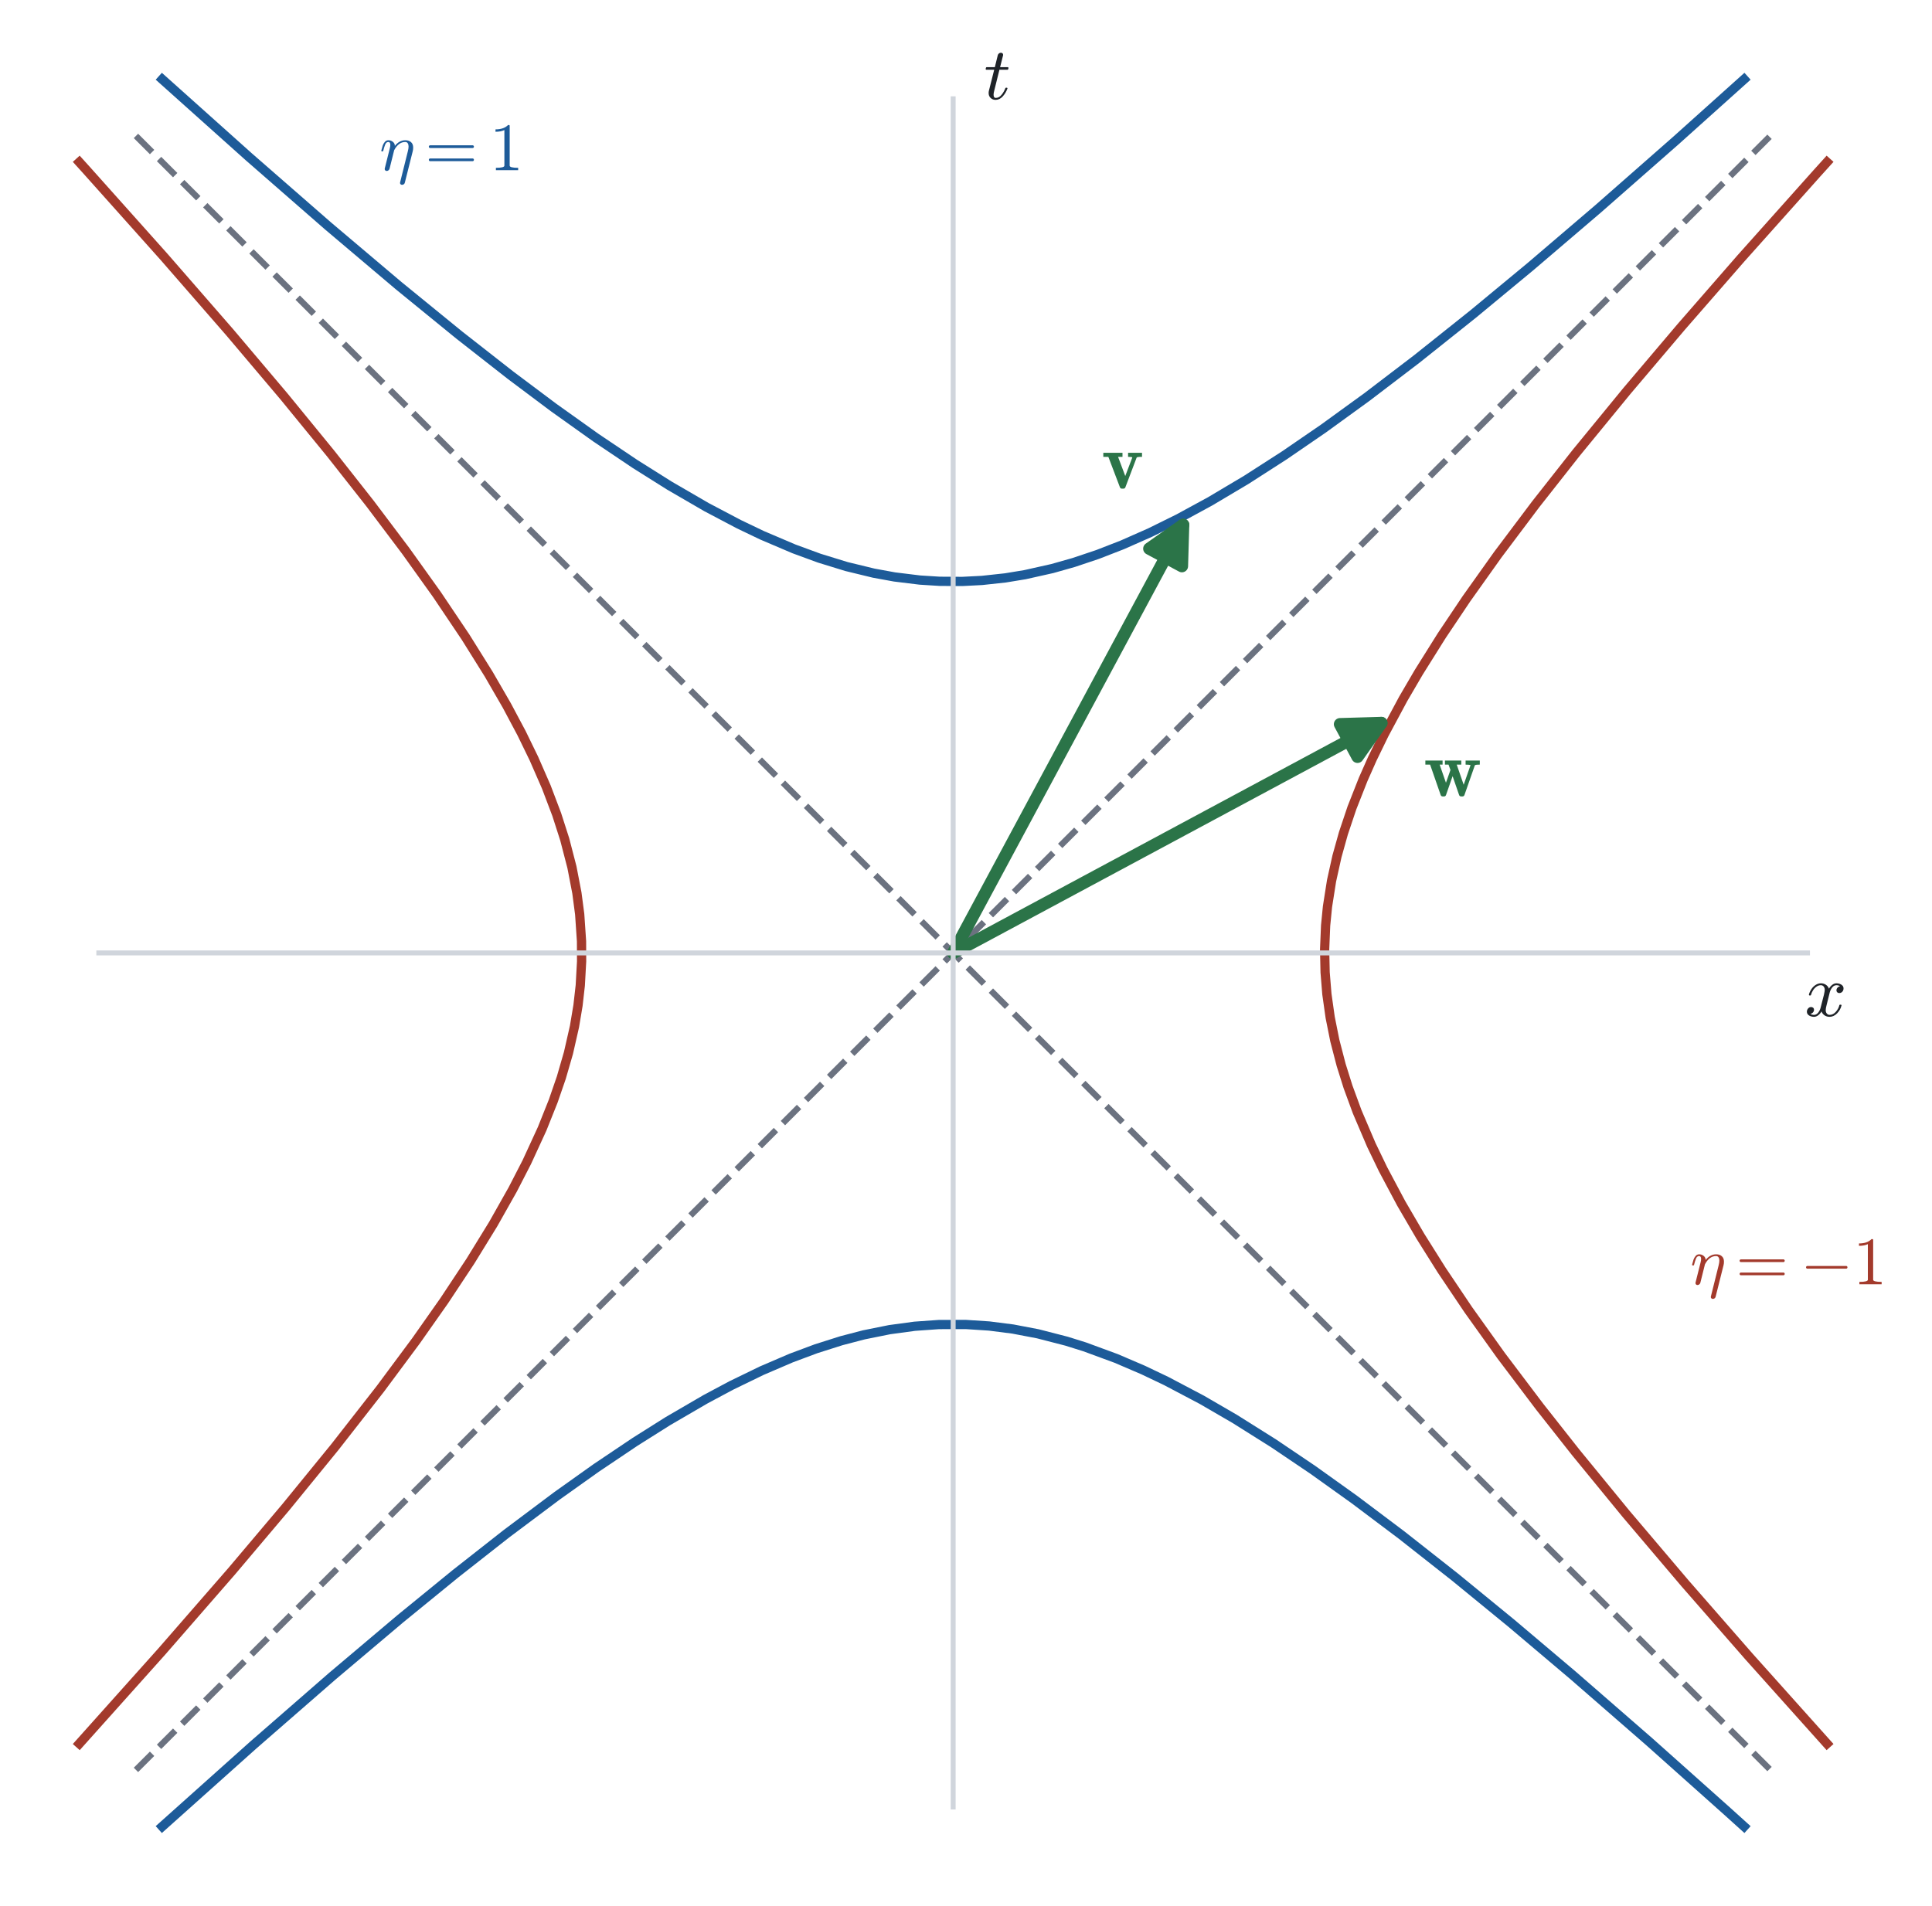
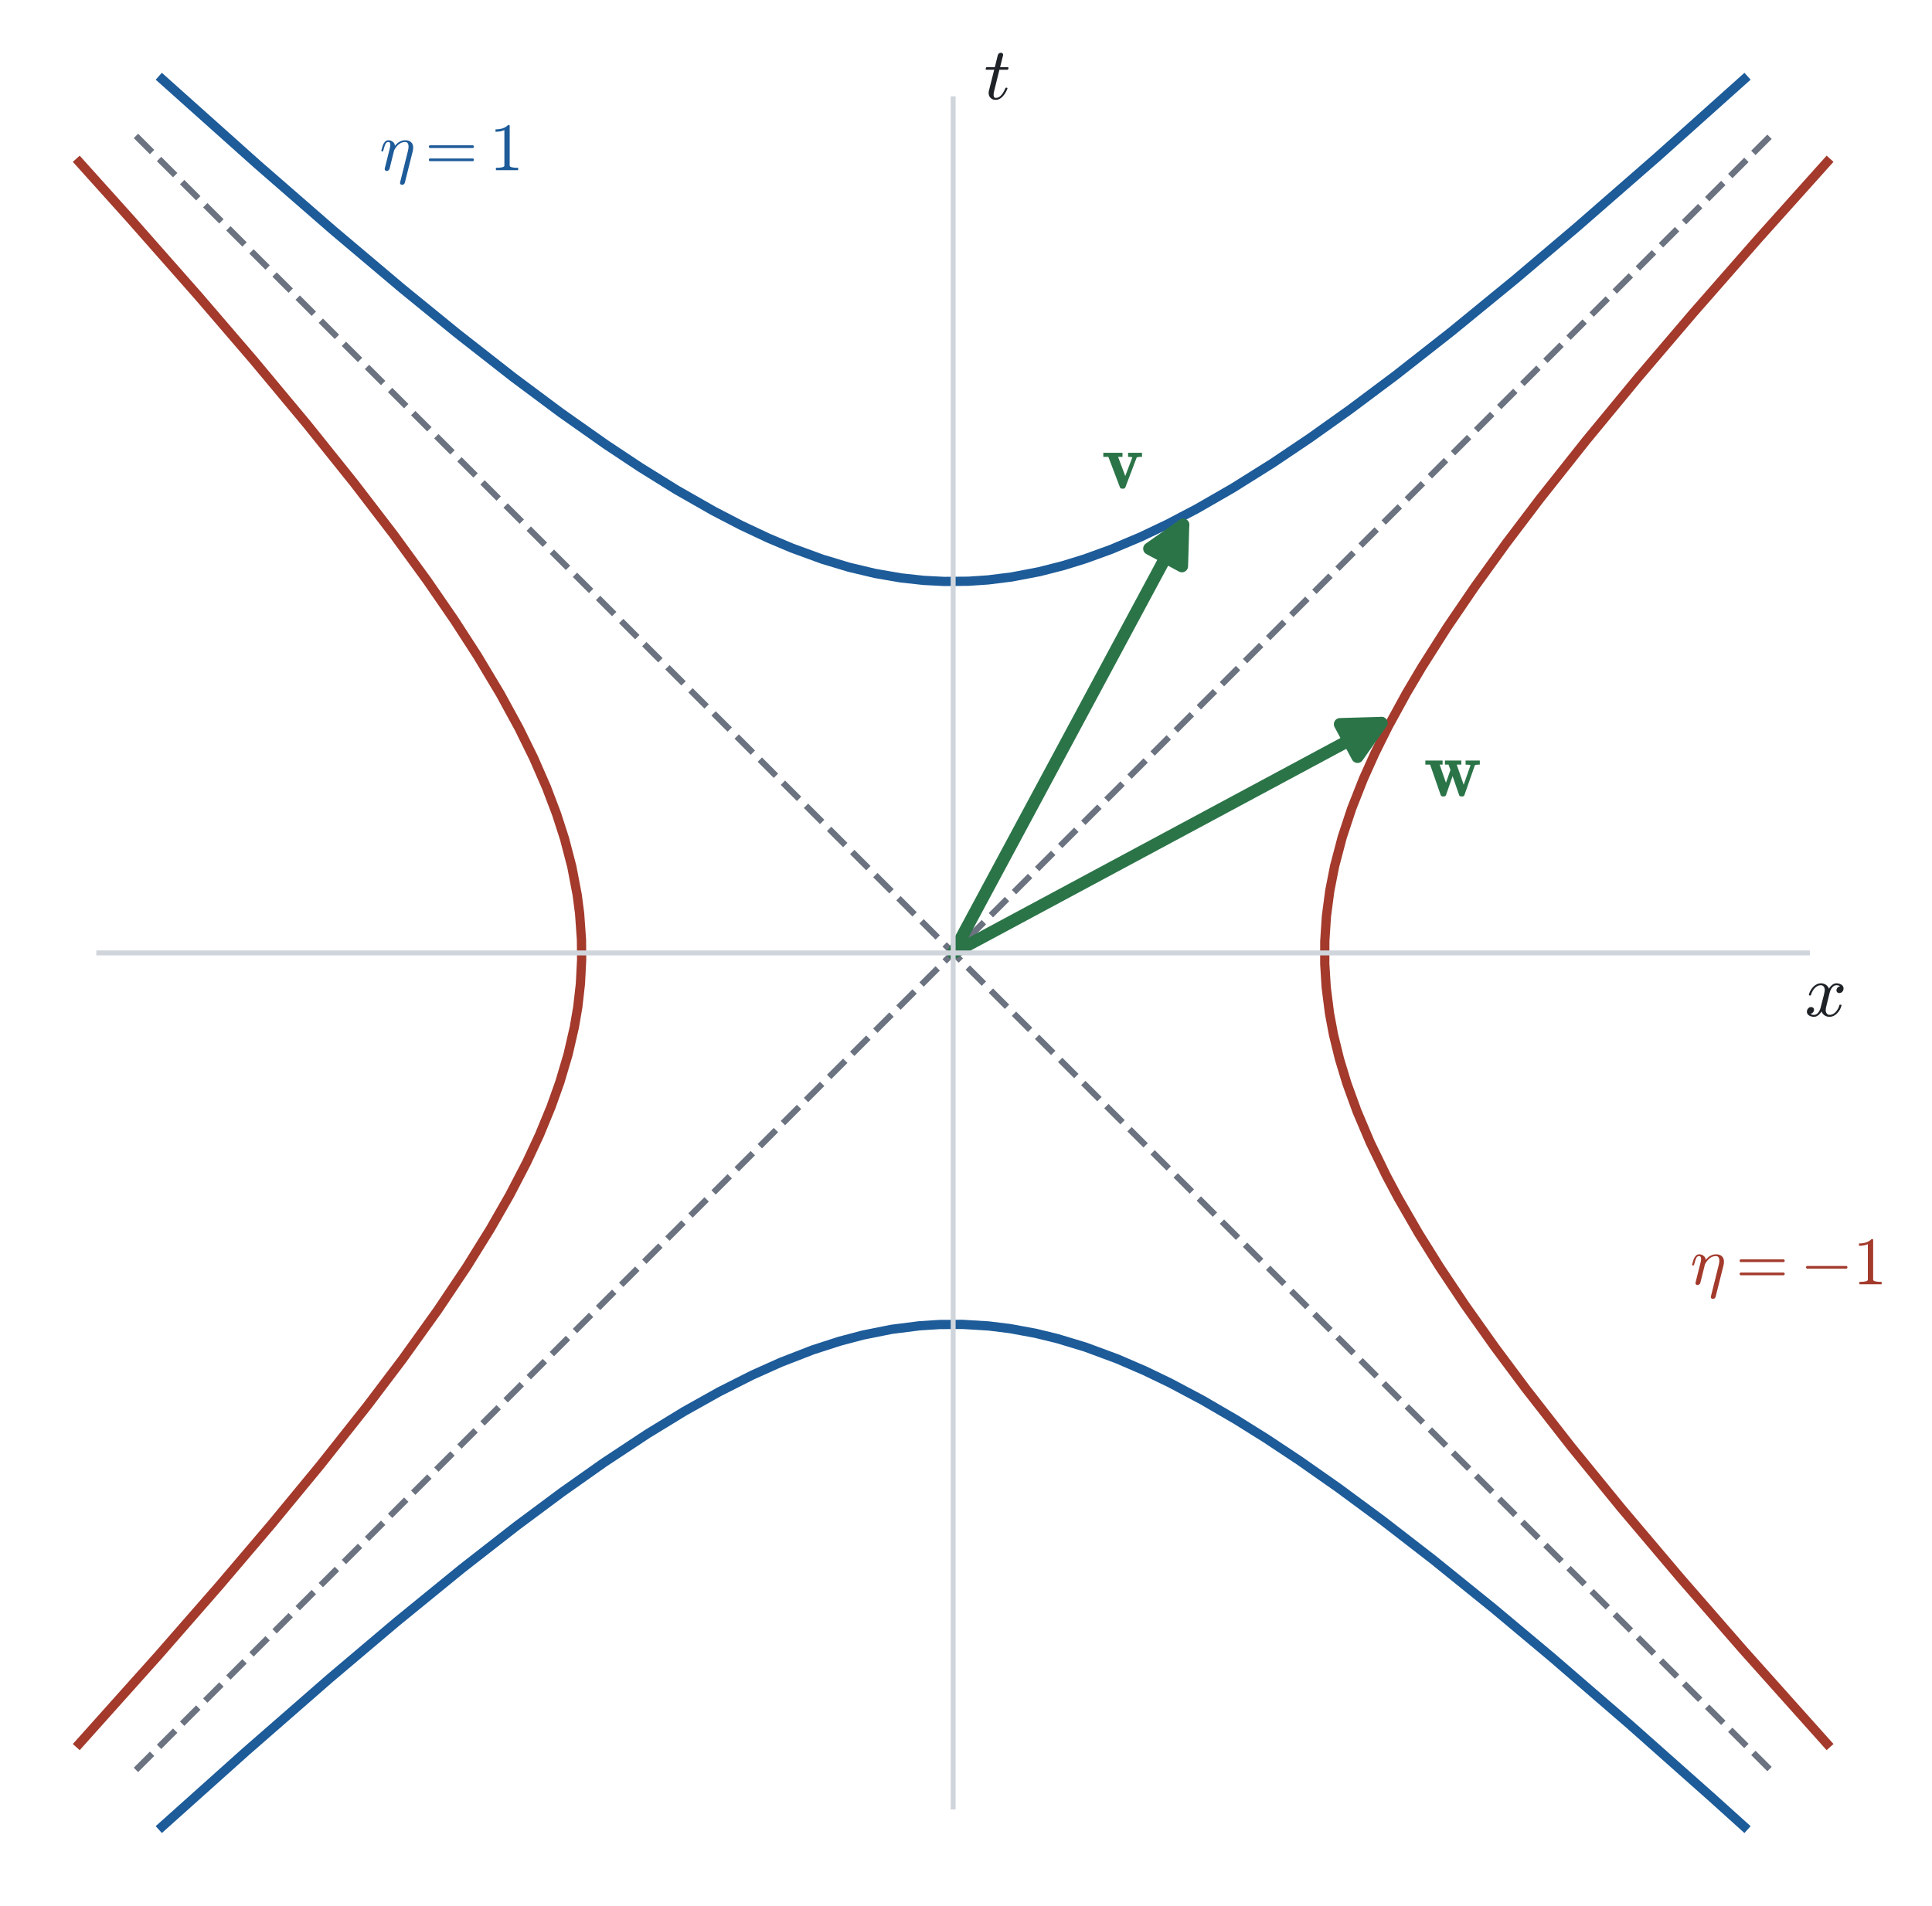
<svg xmlns="http://www.w3.org/2000/svg" xmlns:xlink="http://www.w3.org/1999/xlink" width="313.359pt" height="309.193pt" viewBox="0 0 313.359 309.193" version="1.1">
  <defs>
    <style type="text/css">*{stroke-linejoin: round; stroke-linecap: butt}</style>
  </defs>
  <g id="figure_1">
    <g id="patch_1">
      <path d="M 0 309.193  L 313.359 309.193  L 313.359 0  L 0 0  L 0 309.193  z " style="fill: none" />
    </g>
    <g id="axes_1">
      <g id="patch_2">
        <path d="M 7.2 301.993  L 301.993 301.993  L 301.993 7.2  L 7.2 7.2  L 7.2 301.993  z " style="fill: none" />
      </g>
      <g id="matplotlib.axis_1" />
      <g id="matplotlib.axis_2" />
      <g id="line2d_1">
-         <path d="M 22.051 287.142  L 287.142 22.051  " clip-path="url(#p0cea8fbb2a)" style="fill: none; stroke-dasharray: 3.7,1.6; stroke-dashoffset: 0; stroke: #6b7280" />
+         <path d="M 22.051 287.142  L 287.142 22.051  " clip-path="url(#p95771474fa)" style="fill: none; stroke-dasharray: 3.7,1.6; stroke-dashoffset: 0; stroke: #6b7280" />
      </g>
      <g id="line2d_2">
-         <path d="M 22.051 22.051  L 287.142 287.142  " clip-path="url(#p0cea8fbb2a)" style="fill: none; stroke-dasharray: 3.7,1.6; stroke-dashoffset: 0; stroke: #6b7280" />
+         <path d="M 22.051 22.051  L 287.142 287.142  " clip-path="url(#p95771474fa)" style="fill: none; stroke-dasharray: 3.7,1.6; stroke-dashoffset: 0; stroke: #6b7280" />
      </g>
      <g id="line2d_3">
-         <path d="M 26.312 12.869  L 40.368 25.453  L 53.201 36.652  L 64.658 46.344  L 74.49 54.362  L 82.823 60.888  L 89.839 66.147  L 96.705 71.043  L 103.025 75.291  L 108.599 78.797  L 114.607 82.285  L 119.847 85.045  L 123.593 86.84  L 128.777 89.049  L 132.882 90.555  L 137.28 91.909  L 141.714 92.987  L 145.088 93.603  L 149.198 94.107  L 152.39 94.308  L 156.073 94.331  L 159.266 94.168  L 163.06 93.757  L 166.245 93.233  L 170.683 92.238  L 174.157 91.253  L 178.041 89.948  L 182.026 88.399  L 186.549 86.4  L 191.093 84.157  L 196.273 81.338  L 202.145 77.846  L 208.33 73.868  L 214.636 69.54  L 221.695 64.419  L 229.775 58.255  L 238.925 50.957  L 248.239 43.247  L 259.22 33.866  L 271.81 22.806  L 282.881 12.869  L 282.881 12.869  " clip-path="url(#p0cea8fbb2a)" style="fill: none; stroke: #1d5b99; stroke-width: 1.5; stroke-linecap: square" />
+         <path d="M 26.312 12.869  L 41.708 26.637  L 54.045 37.377  L 65.263 46.846  L 74.136 54.08  L 83.249 61.215  L 90.966 66.969  L 98.27 72.119  L 103.863 75.833  L 109.746 79.488  L 115.745 82.908  L 120.17 85.207  L 124.608 87.298  L 128.442 88.917  L 133.401 90.729  L 137.706 92.026  L 141.962 93.038  L 146.165 93.762  L 149.832 94.161  L 153.149 94.331  L 157.061 94.298  L 160.272 94.082  L 164.105 93.603  L 168.574 92.749  L 172.447 91.76  L 175.969 90.67  L 180.247 89.116  L 184.974 87.124  L 189.361 85.038  L 194.107 82.549  L 199.915 79.207  L 206.389 75.147  L 212.436 71.079  L 218.916 66.467  L 226.388 60.875  L 235.405 53.8  L 245.75 45.332  L 255.75 36.86  L 268.828 25.45  L 282.881 12.869  L 282.881 12.869  " clip-path="url(#p95771474fa)" style="fill: none; stroke: #1d5b99; stroke-width: 1.5; stroke-linecap: square" />
      </g>
      <g id="line2d_4">
-         <path d="M 296.324 282.881  L 283.725 268.808  L 273.295 256.869  L 263.727 245.59  L 255.595 235.658  L 249.747 228.243  L 243.465 219.925  L 238.147 212.483  L 233.831 206.059  L 230.354 200.525  L 227.27 195.237  L 224.329 189.708  L 222.418 185.741  L 220.123 180.362  L 218.642 176.323  L 217.526 172.771  L 216.498 168.81  L 215.746 165.057  L 215.214 161.283  L 214.927 157.757  L 214.847 154.033  L 215.008 150.155  L 215.311 147.085  L 215.971 142.889  L 216.847 138.932  L 217.894 135.186  L 219.279 131.058  L 221.101 126.436  L 222.594 123.07  L 224.504 119.139  L 227.587 113.392  L 230.116 109.061  L 233.842 103.117  L 237.85 97.139  L 242.939 89.985  L 249.097 81.792  L 255.684 73.425  L 263.899 63.398  L 272.68 53.039  L 282.319 41.976  L 294.671 28.141  L 296.324 26.312  L 296.324 26.312  " clip-path="url(#p0cea8fbb2a)" style="fill: none; stroke: #a33a2c; stroke-width: 1.5; stroke-linecap: square" />
+         <path d="M 296.324 282.881  L 282.77 267.728  L 272.633 256.099  L 262.951 244.657  L 254.857 234.737  L 247.427 225.22  L 242.423 218.501  L 237.613 211.71  L 233.491 205.533  L 230.063 200.042  L 226.763 194.323  L 224.86 190.75  L 222.24 185.352  L 220.087 180.271  L 218.447 175.741  L 217.249 171.789  L 216.283 167.844  L 215.636 164.398  L 215.099 160.139  L 214.871 156.399  L 214.874 152.709  L 215.139 148.633  L 215.682 144.517  L 216.472 140.496  L 217.704 135.815  L 219.224 131.21  L 221.133 126.359  L 223.043 122.115  L 225.139 117.903  L 228.128 112.441  L 230.626 108.22  L 234.692 101.818  L 239.215 95.179  L 244.322 88.107  L 249.765 80.926  L 257.293 71.43  L 265.604 61.361  L 274.668 50.734  L 285.203 38.716  L 296.324 26.312  L 296.324 26.312  " clip-path="url(#p95771474fa)" style="fill: none; stroke: #a33a2c; stroke-width: 1.5; stroke-linecap: square" />
      </g>
      <g id="line2d_5">
-         <path d="M 26.312 296.324  L 41.085 283.106  L 53.908 271.933  L 64.951 262.606  L 73.891 255.31  L 82.145 248.825  L 90.325 242.691  L 96.698 238.155  L 103 233.919  L 108.339 230.554  L 114.468 226.985  L 118.647 224.755  L 123.573 222.363  L 128.333 220.32  L 132.347 218.821  L 136.483 217.508  L 140.114 216.56  L 144.302 215.717  L 148.35 215.167  L 152.295 214.888  L 156.646 214.879  L 160.448 215.128  L 164.297 215.62  L 168.342 216.392  L 172.994 217.591  L 175.935 218.512  L 181.037 220.391  L 185.416 222.269  L 189.174 224.062  L 194.935 227.101  L 200.275 230.203  L 206.575 234.167  L 212.942 238.465  L 219.666 243.275  L 227.308 249.025  L 235.99 255.862  L 245.124 263.339  L 255.124 271.796  L 267.55 282.613  L 280.159 293.865  L 282.881 296.324  L 282.881 296.324  " clip-path="url(#p0cea8fbb2a)" style="fill: none; stroke: #1d5b99; stroke-width: 1.5; stroke-linecap: square" />
+         <path d="M 26.312 296.324  L 39.916 284.14  L 53.507 272.277  L 64.322 263.129  L 74.889 254.512  L 83.782 247.573  L 91.157 242.085  L 97.963 237.283  L 105.036 232.61  L 110.98 228.975  L 116.634 225.807  L 122.05 223.073  L 126.654 221.009  L 131.846 218.997  L 136.171 217.599  L 139.934 216.603  L 144.616 215.665  L 149.124 215.092  L 152.406 214.884  L 156.107 214.863  L 160.354 215.119  L 163.84 215.549  L 167.993 216.316  L 171.481 217.166  L 176.051 218.55  L 181.198 220.456  L 185.634 222.369  L 189.764 224.357  L 195.029 227.154  L 200.501 230.339  L 205.325 233.357  L 210.742 236.95  L 217.117 241.421  L 224.282 246.715  L 232.377 252.981  L 242.272 260.977  L 251.769 268.931  L 264.284 279.741  L 277.654 291.611  L 282.881 296.324  L 282.881 296.324  " clip-path="url(#p95771474fa)" style="fill: none; stroke: #1d5b99; stroke-width: 1.5; stroke-linecap: square" />
      </g>
      <g id="line2d_6">
-         <path d="M 12.869 282.881  L 26.245 267.93  L 37.568 254.925  L 46.339 244.541  L 54.309 234.77  L 61.671 225.345  L 67.48 217.521  L 72.053 211.02  L 76.304 204.596  L 79.992 198.597  L 83.155 192.99  L 85.45 188.53  L 87.926 183.148  L 89.735 178.621  L 91.038 174.842  L 92.202 170.822  L 93.178 166.531  L 93.75 163.114  L 94.118 159.874  L 94.333 155.978  L 94.319 152.705  L 94.023 148.324  L 93.57 144.876  L 92.765 140.692  L 91.598 136.185  L 90.299 132.139  L 88.606 127.673  L 86.597 123.067  L 84.592 118.947  L 82.2 114.453  L 79.262 109.37  L 75.513 103.368  L 70.861 96.443  L 65.787 89.348  L 60.041 81.72  L 53.668 73.623  L 46.068 64.326  L 37.291 53.945  L 26.613 41.681  L 13.895 27.446  L 12.869 26.312  L 12.869 26.312  " clip-path="url(#p0cea8fbb2a)" style="fill: none; stroke: #a33a2c; stroke-width: 1.5; stroke-linecap: square" />
+         <path d="M 12.869 282.881  L 25.67 268.58  L 35.475 257.359  L 44.012 247.328  L 51.913 237.748  L 59.572 228.08  L 65.28 220.534  L 70.991 212.563  L 75.743 205.47  L 79.533 199.371  L 82.681 193.865  L 85.414 188.603  L 87.49 184.152  L 89.375 179.577  L 90.79 175.608  L 92.137 171.071  L 93.158 166.632  L 93.714 163.366  L 94.14 159.619  L 94.339 155.68  L 94.31 152.443  L 94.008 148.179  L 93.615 145.167  L 92.746 140.608  L 91.562 136.063  L 90.264 132.038  L 88.641 127.756  L 86.544 122.953  L 84.173 118.132  L 81.137 112.567  L 77.428 106.376  L 73.669 100.564  L 69.324 94.251  L 63.873 86.765  L 57.428 78.361  L 49.764 68.805  L 41.15 58.47  L 32.188 48.041  L 21.229 35.613  L 12.869 26.312  L 12.869 26.312  " clip-path="url(#p95771474fa)" style="fill: none; stroke: #a33a2c; stroke-width: 1.5; stroke-linecap: square" />
      </g>
      <g id="patch_3">
-         <path d="M 154.597 154.597  Q 173.775 118.886 191.895 85.145  " clip-path="url(#p0cea8fbb2a)" style="fill: none; stroke: #2b7448; stroke-width: 2; stroke-linecap: round" />
-         <path d="M 186.414 89.011  L 191.895 85.145  L 191.7 91.85  z " clip-path="url(#p0cea8fbb2a)" style="fill: #2b7448; stroke: #2b7448; stroke-width: 2; stroke-linecap: round" />
+         <path d="M 154.597 154.597  Q 173.775 118.886 191.895 85.145  " clip-path="url(#p95771474fa)" style="fill: none; stroke: #2b7448; stroke-width: 2; stroke-linecap: round" />
+         <path d="M 186.414 89.011  L 191.895 85.145  L 191.7 91.85  z " clip-path="url(#p95771474fa)" style="fill: #2b7448; stroke: #2b7448; stroke-width: 2; stroke-linecap: round" />
      </g>
      <g id="patch_4">
-         <path d="M 154.597 154.597  Q 190.307 135.418 224.048 117.298  " clip-path="url(#p0cea8fbb2a)" style="fill: none; stroke: #2b7448; stroke-width: 2; stroke-linecap: round" />
-         <path d="M 217.343 117.493  L 224.048 117.298  L 220.182 122.779  z " clip-path="url(#p0cea8fbb2a)" style="fill: #2b7448; stroke: #2b7448; stroke-width: 2; stroke-linecap: round" />
+         <path d="M 154.597 154.597  Q 190.307 135.418 224.048 117.298  " clip-path="url(#p95771474fa)" style="fill: none; stroke: #2b7448; stroke-width: 2; stroke-linecap: round" />
+         <path d="M 217.343 117.493  L 224.048 117.298  L 220.182 122.779  z " clip-path="url(#p95771474fa)" style="fill: #2b7448; stroke: #2b7448; stroke-width: 2; stroke-linecap: round" />
      </g>
      <g id="line2d_7">
-         <path d="M 16.027 154.597  L 293.166 154.597  " clip-path="url(#p0cea8fbb2a)" style="fill: none; stroke: #d0d5dc; stroke-width: 0.8; stroke-linecap: square" />
+         <path d="M 16.027 154.597  L 293.166 154.597  " clip-path="url(#p95771474fa)" style="fill: none; stroke: #d0d5dc; stroke-width: 0.8; stroke-linecap: square" />
      </g>
      <g id="line2d_8">
-         <path d="M 154.597 293.166  L 154.597 16.027  " clip-path="url(#p0cea8fbb2a)" style="fill: none; stroke: #d0d5dc; stroke-width: 0.8; stroke-linecap: square" />
+         <path d="M 154.597 293.166  L 154.597 16.027  " clip-path="url(#p95771474fa)" style="fill: none; stroke: #d0d5dc; stroke-width: 0.8; stroke-linecap: square" />
      </g>
      <g id="text_1">
        <g style="fill: #2b7448" transform="translate(178.6639 79.30585) scale(0.13 -0.13)">
          <defs>
            <path id="Cmb10-76" d="M 1466 91  L 544 2516  L 141 2516  L 141 2841  L 1672 2841  L 1672 2516  L 1319 2516  L 1894 984  L 2456 2463  Q 2456 2494 2342 2505  Q 2228 2516 2119 2516  L 2119 2841  L 3231 2841  L 3231 2516  Q 2828 2516 2803 2456  L 1906 91  Q 1866 -25 1741 -25  L 1631 -25  Q 1506 -25 1466 91  z " transform="scale(0.015625)" />
          </defs>
          <use xlink:href="#Cmb10-76" transform="translate(0 0.609375)" />
        </g>
      </g>
      <g id="text_2">
        <g style="fill: #2b7448" transform="translate(230.9128 129.2399) scale(0.13 -0.13)">
          <defs>
            <path id="Cmb10-77" d="M 1356 91  L 513 2516  L 134 2516  L 134 2841  L 1509 2841  L 1509 2516  L 1275 2516  L 1778 1069  L 2138 2088  L 1984 2516  L 1697 2516  L 1697 2841  L 3003 2841  L 3003 2516  L 2638 2516  L 3194 909  L 3738 2463  Q 3738 2494 3608 2505  Q 3478 2516 3347 2516  L 3347 2841  L 4481 2841  L 4481 2516  Q 4103 2516 4084 2456  L 3256 91  Q 3216 -25 3091 -25  L 2994 -25  Q 2869 -25 2828 91  L 2309 1594  L 1784 91  Q 1744 -25 1619 -25  L 1522 -25  Q 1397 -25 1356 91  z " transform="scale(0.015625)" />
          </defs>
          <use xlink:href="#Cmb10-77" transform="translate(0 0.609375)" />
        </g>
      </g>
      <g id="text_3">
        <g style="fill: #1d5b99" transform="translate(61.54703 27.65484) scale(0.11 -0.11)">
          <defs>
            <path id="Cmmi10-b4" d="M 684 -72  Q 606 -72 550 -22  Q 494 28 494 109  Q 494 147 500 166  L 978 2075  Q 1025 2253 1025 2388  Q 1025 2663 838 2663  Q 638 2663 541 2423  Q 444 2184 353 1819  Q 353 1800 334 1789  Q 316 1778 300 1778  L 225 1778  Q 203 1778 187 1801  Q 172 1825 172 1844  Q 241 2122 305 2315  Q 369 2509 505 2668  Q 641 2828 844 2828  Q 1081 2828 1267 2678  Q 1453 2528 1453 2291  Q 1641 2541 1894 2684  Q 2147 2828 2444 2828  Q 2778 2828 2979 2648  Q 3181 2469 3181 2138  Q 3181 1947 3138 1784  L 2394 -1178  Q 2375 -1269 2300 -1325  Q 2225 -1381 2131 -1381  Q 2053 -1381 1997 -1332  Q 1941 -1284 1941 -1203  Q 1941 -1166 1947 -1153  L 2681 1797  Q 2747 2059 2747 2234  Q 2747 2413 2672 2538  Q 2597 2663 2431 2663  Q 1803 2663 1388 1888  L 953 141  Q 931 53 854 -9  Q 778 -72 684 -72  z " transform="scale(0.015625)" />
            <path id="Cmr10-3d" d="M 481 850  Q 428 850 393 890  Q 359 931 359 978  Q 359 1031 393 1068  Q 428 1106 481 1106  L 4500 1106  Q 4547 1106 4581 1068  Q 4616 1031 4616 978  Q 4616 931 4581 890  Q 4547 850 4500 850  L 481 850  z M 481 2094  Q 428 2094 393 2131  Q 359 2169 359 2222  Q 359 2269 393 2309  Q 428 2350 481 2350  L 4500 2350  Q 4547 2350 4581 2309  Q 4616 2269 4616 2222  Q 4616 2169 4581 2131  Q 4547 2094 4500 2094  L 481 2094  z " transform="scale(0.015625)" />
            <path id="Cmr10-31" d="M 594 0  L 594 225  Q 1394 225 1394 428  L 1394 3788  Q 1063 3628 556 3628  L 556 3853  Q 1341 3853 1741 4263  L 1831 4263  Q 1853 4263 1873 4245  Q 1894 4228 1894 4206  L 1894 428  Q 1894 225 2694 225  L 2694 0  L 594 0  z " transform="scale(0.015625)" />
          </defs>
          <use xlink:href="#Cmmi10-b4" transform="translate(0 0.390625)" />
          <use xlink:href="#Cmr10-3d" transform="translate(67.16797 0.390625)" />
          <use xlink:href="#Cmr10-31" transform="translate(162.4121 0.390625)" />
        </g>
      </g>
      <g id="text_4">
        <g style="fill: #a33a2c" transform="translate(274.149 208.3981) scale(0.11 -0.11)">
          <defs>
            <path id="Cmsy10-a1" d="M 653 1472  Q 600 1472 565 1512  Q 531 1553 531 1600  Q 531 1647 565 1687  Q 600 1728 653 1728  L 4325 1728  Q 4375 1728 4408 1687  Q 4441 1647 4441 1600  Q 4441 1553 4408 1512  Q 4375 1472 4325 1472  L 653 1472  z " transform="scale(0.015625)" />
          </defs>
          <use xlink:href="#Cmmi10-b4" transform="translate(0 0.390625)" />
          <use xlink:href="#Cmr10-3d" transform="translate(67.16797 0.390625)" />
          <use xlink:href="#Cmsy10-a1" transform="translate(162.4121 0.390625)" />
          <use xlink:href="#Cmr10-31" transform="translate(240.0977 0.390625)" />
        </g>
      </g>
      <g id="text_5">
        <g style="fill: #1f2328" transform="translate(292.6987 164.9284) scale(0.12 -0.12)">
          <defs>
            <path id="Cmmi10-78" d="M 500 184  Q 613 97 819 97  Q 1019 97 1172 289  Q 1325 481 1381 709  L 1672 1844  Q 1741 2153 1741 2266  Q 1741 2425 1652 2544  Q 1563 2663 1403 2663  Q 1200 2663 1022 2536  Q 844 2409 722 2214  Q 600 2019 550 1819  Q 538 1778 500 1778  L 422 1778  Q 372 1778 372 1838  L 372 1856  Q 434 2094 584 2320  Q 734 2547 951 2687  Q 1169 2828 1416 2828  Q 1650 2828 1839 2703  Q 2028 2578 2106 2363  Q 2216 2559 2386 2693  Q 2556 2828 2759 2828  Q 2897 2828 3040 2779  Q 3184 2731 3275 2631  Q 3366 2531 3366 2381  Q 3366 2219 3261 2101  Q 3156 1984 2994 1984  Q 2891 1984 2822 2050  Q 2753 2116 2753 2216  Q 2753 2350 2845 2451  Q 2938 2553 3066 2572  Q 2950 2663 2747 2663  Q 2541 2663 2389 2472  Q 2238 2281 2175 2047  L 1894 916  Q 1825 659 1825 494  Q 1825 331 1917 214  Q 2009 97 2163 97  Q 2463 97 2698 361  Q 2934 625 3009 941  Q 3022 978 3059 978  L 3138 978  Q 3163 978 3178 961  Q 3194 944 3194 922  Q 3194 916 3188 903  Q 3097 522 2806 225  Q 2516 -72 2150 -72  Q 1916 -72 1727 54  Q 1538 181 1459 397  Q 1359 209 1182 68  Q 1006 -72 806 -72  Q 669 -72 523 -23  Q 378 25 287 125  Q 197 225 197 378  Q 197 528 301 651  Q 406 775 563 775  Q 669 775 741 711  Q 813 647 813 544  Q 813 409 723 309  Q 634 209 500 184  z " transform="scale(0.015625)" />
          </defs>
          <use xlink:href="#Cmmi10-78" transform="translate(0 0.8125)" />
        </g>
      </g>
      <g id="text_6">
        <g style="fill: #1f2328" transform="translate(159.6062 16.11646) scale(0.12 -0.12)">
          <defs>
            <path id="Cmmi10-74" d="M 397 519  Q 397 613 416 697  L 878 2534  L 206 2534  Q 141 2534 141 2619  Q 166 2759 225 2759  L 934 2759  L 1191 3803  Q 1216 3888 1291 3947  Q 1366 4006 1459 4006  Q 1541 4006 1595 3957  Q 1650 3909 1650 3828  Q 1650 3809 1648 3798  Q 1647 3788 1644 3775  L 1388 2759  L 2047 2759  Q 2113 2759 2113 2675  Q 2109 2659 2100 2621  Q 2091 2584 2075 2559  Q 2059 2534 2028 2534  L 1331 2534  L 872 684  Q 825 503 825 372  Q 825 97 1013 97  Q 1294 97 1511 361  Q 1728 625 1844 941  Q 1869 978 1894 978  L 1972 978  Q 1997 978 2012 961  Q 2028 944 2028 922  Q 2028 909 2022 903  Q 1881 516 1612 222  Q 1344 -72 997 -72  Q 744 -72 570 93  Q 397 259 397 519  z " transform="scale(0.015625)" />
          </defs>
          <use xlink:href="#Cmmi10-74" transform="translate(0 0.40625)" />
        </g>
      </g>
    </g>
  </g>
  <defs>
-     <clipPath id="p0cea8fbb2a">
+     <clipPath id="p95771474fa">
      <rect x="7.2" y="7.2" width="294.793" height="294.793" />
    </clipPath>
  </defs>
</svg>
